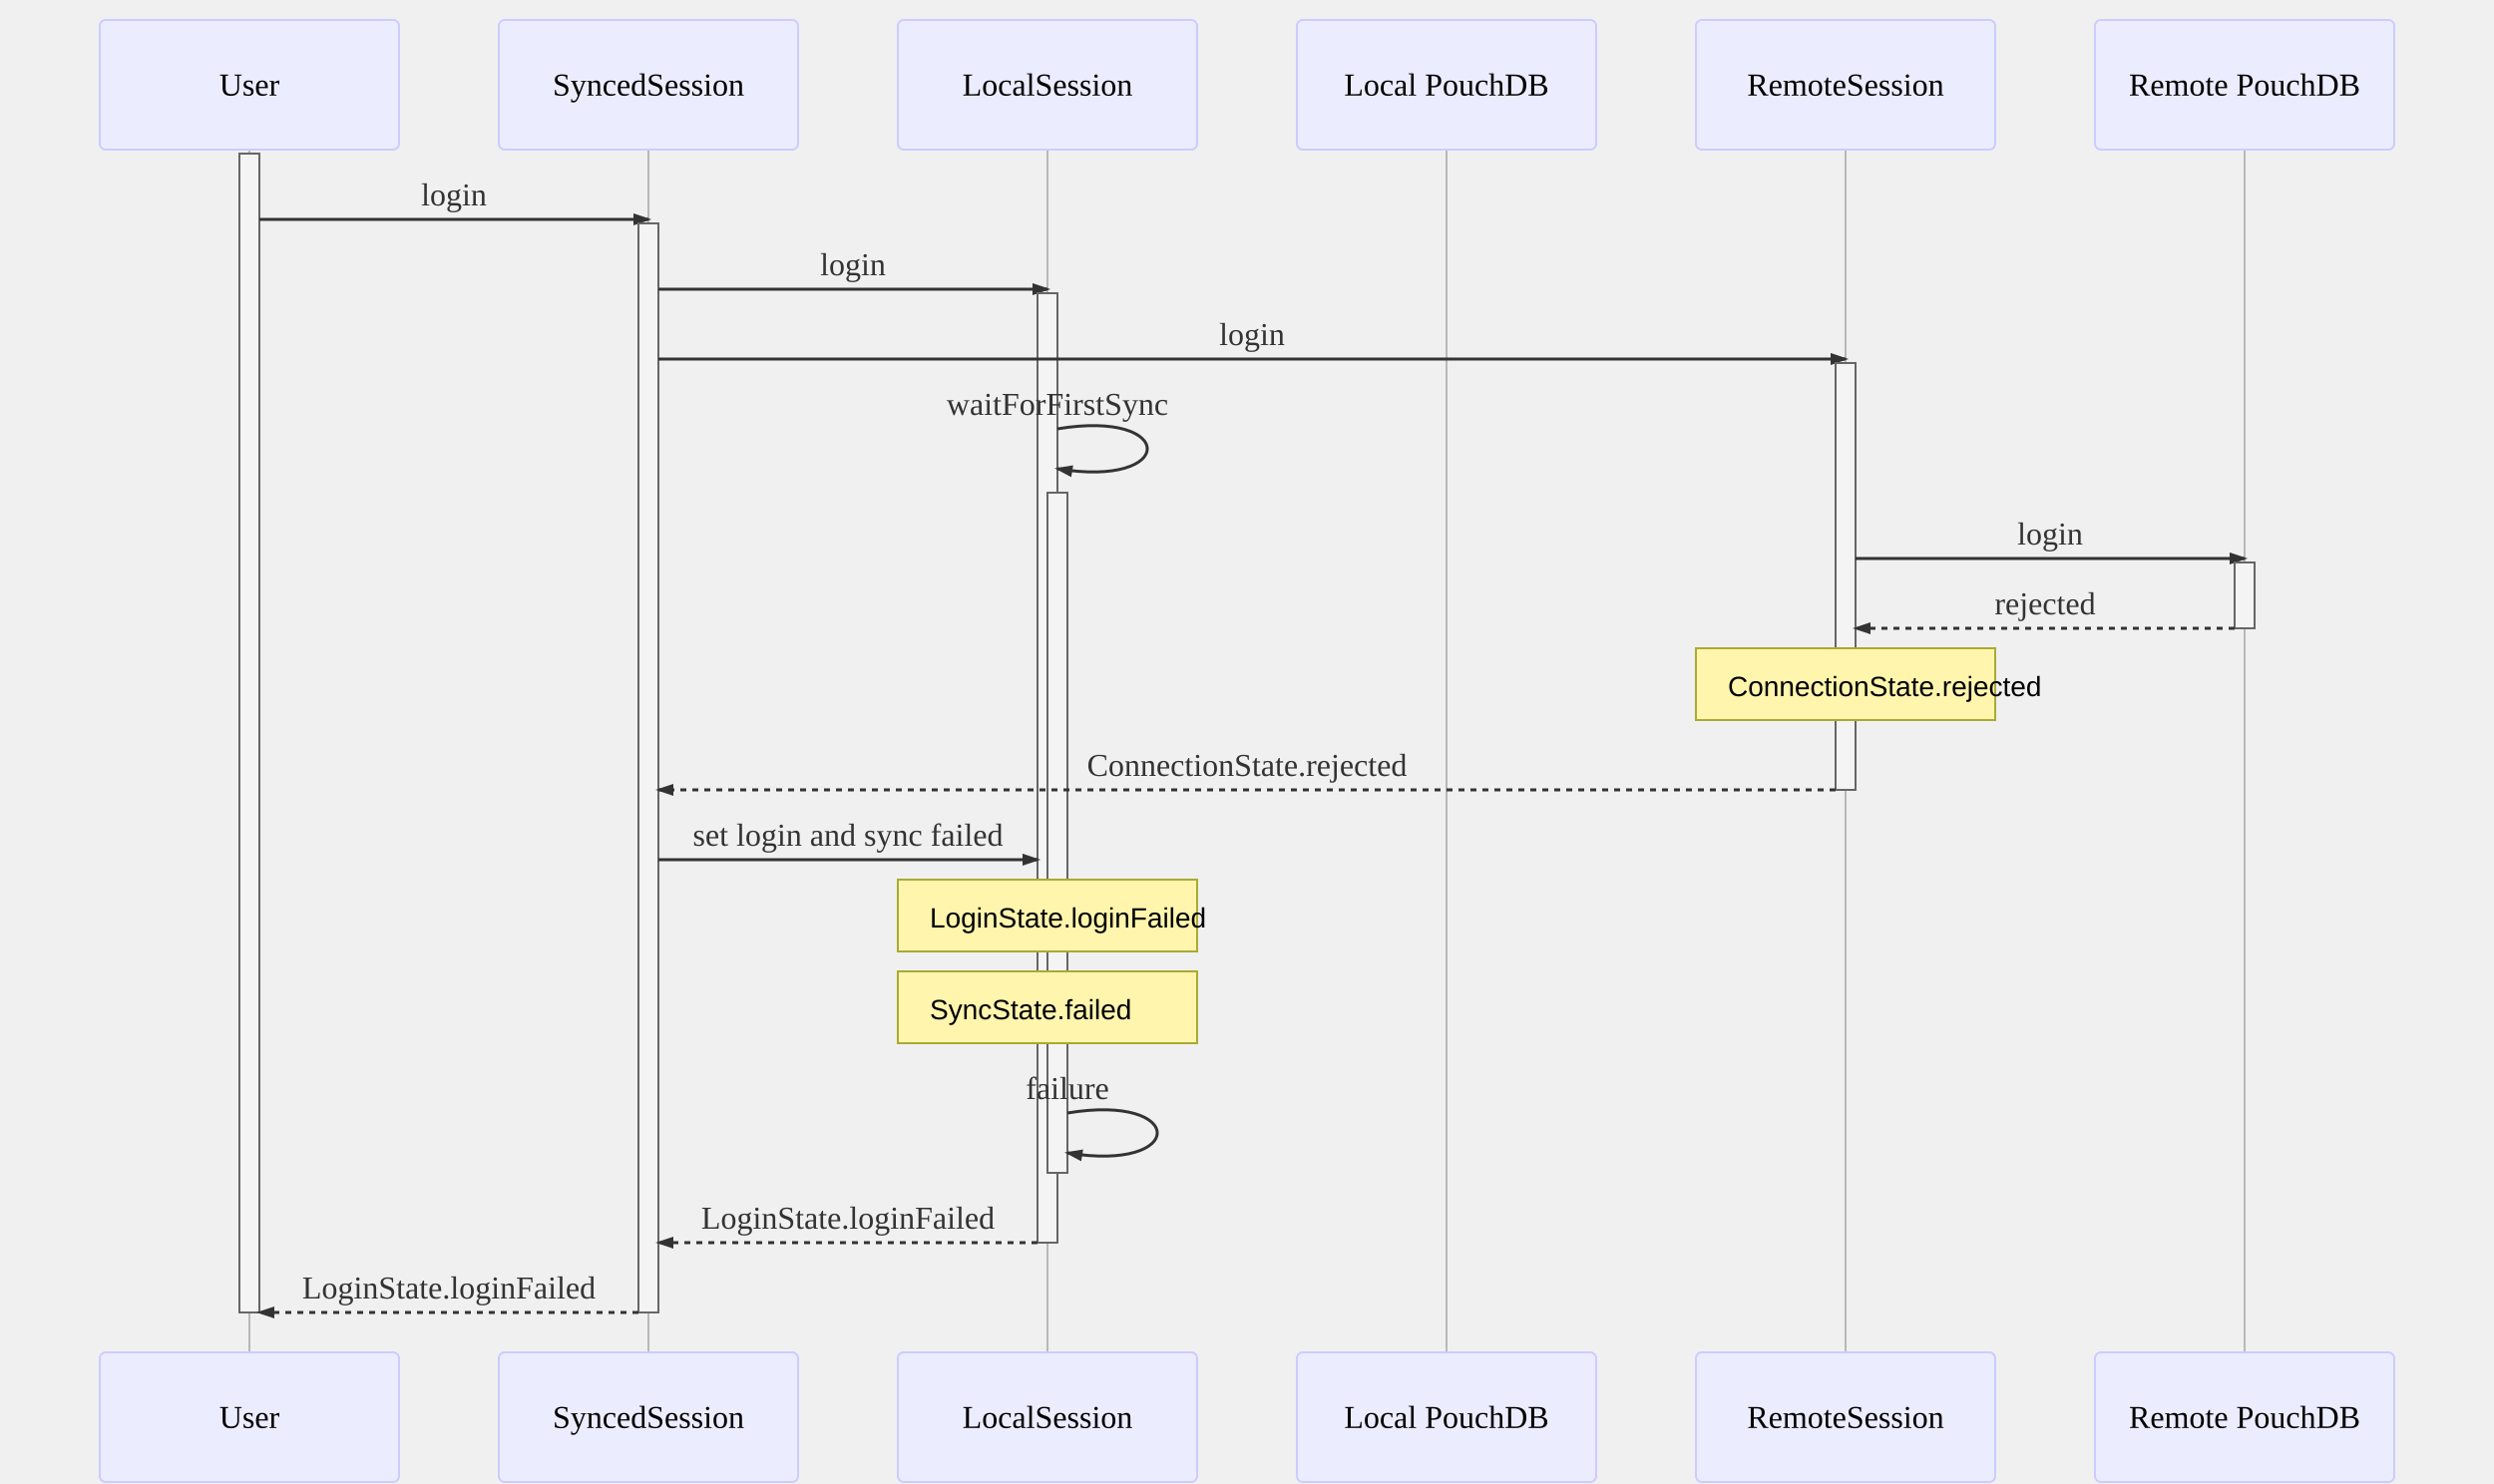
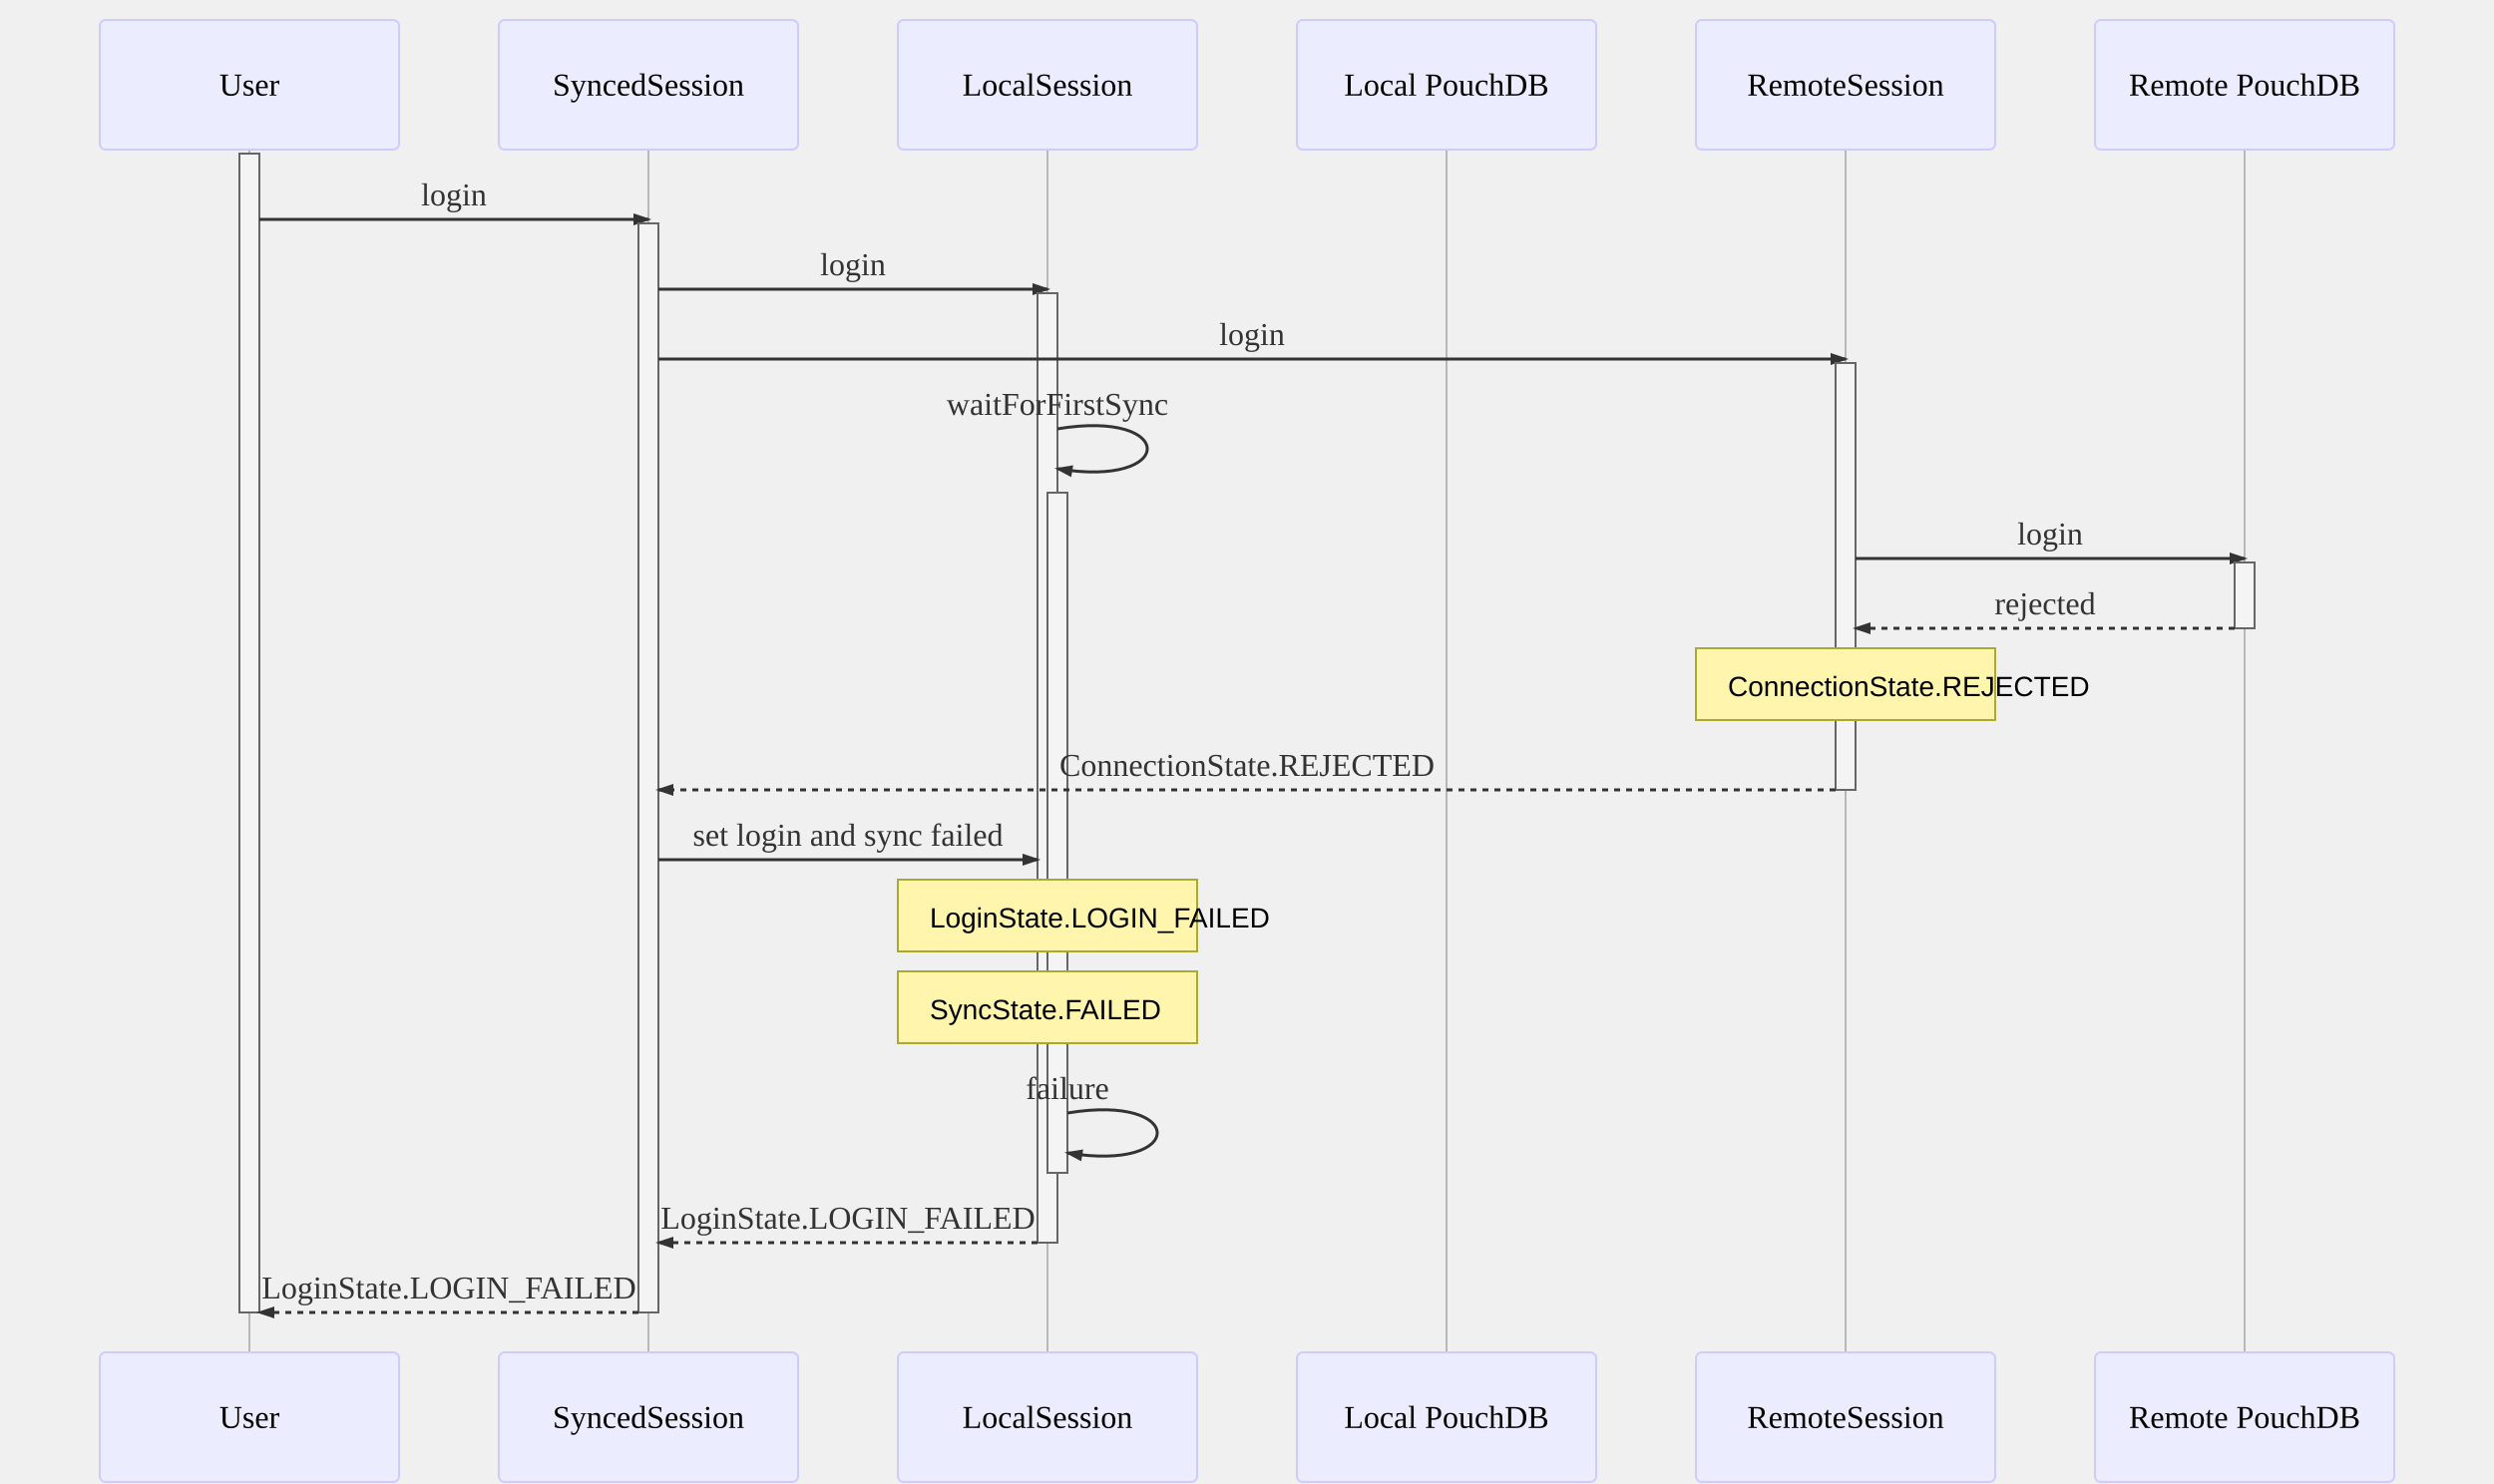
<svg xmlns="http://www.w3.org/2000/svg" id="mermaid-1564681292508" width="100%" height="100%" style="max-width:1250px;" viewBox="-50 -10 1250 744">
  <style>#mermaid-1564681292508 .label{font-family:trebuchet ms,verdana,arial;color:#333}#mermaid-1564681292508 .node circle,#mermaid-1564681292508 .node ellipse,#mermaid-1564681292508 .node polygon,#mermaid-1564681292508 .node rect{fill:#ececff;stroke:#9370db;stroke-width:1px}#mermaid-1564681292508 .node.clickable{cursor:pointer}#mermaid-1564681292508 .arrowheadPath{fill:#333}#mermaid-1564681292508 .edgePath .path{stroke:#333;stroke-width:1.5px}#mermaid-1564681292508 .edgeLabel{background-color:#e8e8e8}#mermaid-1564681292508 .cluster rect{fill:#ffffde!important;stroke:#aa3!important;stroke-width:1px!important}#mermaid-1564681292508 .cluster text{fill:#333}#mermaid-1564681292508 div.mermaidTooltip{position:absolute;text-align:center;max-width:200px;padding:2px;font-family:trebuchet ms,verdana,arial;font-size:12px;background:#ffffde;border:1px solid #aa3;border-radius:2px;pointer-events:none;z-index:100}#mermaid-1564681292508 .actor{stroke:#ccf;fill:#ececff}#mermaid-1564681292508 text.actor{fill:#000;stroke:none}#mermaid-1564681292508 .actor-line{stroke:grey}#mermaid-1564681292508 .messageLine0{marker-end:"url(#arrowhead)"}#mermaid-1564681292508 .messageLine0,#mermaid-1564681292508 .messageLine1{stroke-width:1.5;stroke-dasharray:"2 2";stroke:#333}#mermaid-1564681292508 #arrowhead{fill:#333}#mermaid-1564681292508 #crosshead path{fill:#333!important;stroke:#333!important}#mermaid-1564681292508 .messageText{fill:#333;stroke:none}#mermaid-1564681292508 .labelBox{stroke:#ccf;fill:#ececff}#mermaid-1564681292508 .labelText,#mermaid-1564681292508 .loopText{fill:#000;stroke:none}#mermaid-1564681292508 .loopLine{stroke-width:2;stroke-dasharray:"2 2";marker-end:"url(#arrowhead)";stroke:#ccf}#mermaid-1564681292508 .note{stroke:#aa3;fill:#fff5ad}#mermaid-1564681292508 .noteText{fill:#000;stroke:none;font-family:trebuchet ms,verdana,arial;font-size:14px}#mermaid-1564681292508 .section{stroke:none;opacity:.2}#mermaid-1564681292508 .section0{fill:rgba(102,102,255,.49)}#mermaid-1564681292508 .section2{fill:#fff400}#mermaid-1564681292508 .section1,#mermaid-1564681292508 .section3{fill:#fff;opacity:.2}#mermaid-1564681292508 .sectionTitle0,#mermaid-1564681292508 .sectionTitle1,#mermaid-1564681292508 .sectionTitle2,#mermaid-1564681292508 .sectionTitle3{fill:#333}#mermaid-1564681292508 .sectionTitle{text-anchor:start;font-size:11px;text-height:14px}#mermaid-1564681292508 .grid .tick{stroke:#d3d3d3;opacity:.3;shape-rendering:crispEdges}#mermaid-1564681292508 .grid path{stroke-width:0}#mermaid-1564681292508 .today{fill:none;stroke:red;stroke-width:2px}#mermaid-1564681292508 .task{stroke-width:2}#mermaid-1564681292508 .taskText{text-anchor:middle;font-size:11px}#mermaid-1564681292508 .taskTextOutsideRight{fill:#000;text-anchor:start;font-size:11px}#mermaid-1564681292508 .taskTextOutsideLeft{fill:#000;text-anchor:end;font-size:11px}#mermaid-1564681292508 .taskText0,#mermaid-1564681292508 .taskText1,#mermaid-1564681292508 .taskText2,#mermaid-1564681292508 .taskText3{fill:#fff}#mermaid-1564681292508 .task0,#mermaid-1564681292508 .task1,#mermaid-1564681292508 .task2,#mermaid-1564681292508 .task3{fill:#8a90dd;stroke:#534fbc}#mermaid-1564681292508 .taskTextOutside0,#mermaid-1564681292508 .taskTextOutside1,#mermaid-1564681292508 .taskTextOutside2,#mermaid-1564681292508 .taskTextOutside3{fill:#000}#mermaid-1564681292508 .active0,#mermaid-1564681292508 .active1,#mermaid-1564681292508 .active2,#mermaid-1564681292508 .active3{fill:#bfc7ff;stroke:#534fbc}#mermaid-1564681292508 .activeText0,#mermaid-1564681292508 .activeText1,#mermaid-1564681292508 .activeText2,#mermaid-1564681292508 .activeText3{fill:#000!important}#mermaid-1564681292508 .done0,#mermaid-1564681292508 .done1,#mermaid-1564681292508 .done2,#mermaid-1564681292508 .done3{stroke:grey;fill:#d3d3d3;stroke-width:2}#mermaid-1564681292508 .doneText0,#mermaid-1564681292508 .doneText1,#mermaid-1564681292508 .doneText2,#mermaid-1564681292508 .doneText3{fill:#000!important}#mermaid-1564681292508 .crit0,#mermaid-1564681292508 .crit1,#mermaid-1564681292508 .crit2,#mermaid-1564681292508 .crit3{stroke:#f88;fill:red;stroke-width:2}#mermaid-1564681292508 .activeCrit0,#mermaid-1564681292508 .activeCrit1,#mermaid-1564681292508 .activeCrit2,#mermaid-1564681292508 .activeCrit3{stroke:#f88;fill:#bfc7ff;stroke-width:2}#mermaid-1564681292508 .doneCrit0,#mermaid-1564681292508 .doneCrit1,#mermaid-1564681292508 .doneCrit2,#mermaid-1564681292508 .doneCrit3{stroke:#f88;fill:#d3d3d3;stroke-width:2;cursor:pointer;shape-rendering:crispEdges}#mermaid-1564681292508 .activeCritText0,#mermaid-1564681292508 .activeCritText1,#mermaid-1564681292508 .activeCritText2,#mermaid-1564681292508 .activeCritText3,#mermaid-1564681292508 .doneCritText0,#mermaid-1564681292508 .doneCritText1,#mermaid-1564681292508 .doneCritText2,#mermaid-1564681292508 .doneCritText3{fill:#000!important}#mermaid-1564681292508 .titleText{text-anchor:middle;font-size:18px;fill:#000}#mermaid-1564681292508 g.classGroup text{fill:#9370db;stroke:none;font-family:trebuchet ms,verdana,arial;font-size:10px}#mermaid-1564681292508 g.classGroup rect{fill:#ececff;stroke:#9370db}#mermaid-1564681292508 g.classGroup line{stroke:#9370db;stroke-width:1}#mermaid-1564681292508 .classLabel .box{stroke:none;stroke-width:0;fill:#ececff;opacity:.5}#mermaid-1564681292508 .classLabel .label{fill:#9370db;font-size:10px}#mermaid-1564681292508 .relation{stroke:#9370db;stroke-width:1;fill:none}#mermaid-1564681292508 #compositionEnd,#mermaid-1564681292508 #compositionStart{fill:#9370db;stroke:#9370db;stroke-width:1}#mermaid-1564681292508 #aggregationEnd,#mermaid-1564681292508 #aggregationStart{fill:#ececff;stroke:#9370db;stroke-width:1}#mermaid-1564681292508 #dependencyEnd,#mermaid-1564681292508 #dependencyStart,#mermaid-1564681292508 #extensionEnd,#mermaid-1564681292508 #extensionStart{fill:#9370db;stroke:#9370db;stroke-width:1}#mermaid-1564681292508 .branch-label,#mermaid-1564681292508 .commit-id,#mermaid-1564681292508 .commit-msg{fill:#d3d3d3;color:#d3d3d3}</style>
  <style>#mermaid-1564681292508 {
    color: rgb(0, 0, 0);
    font: normal normal 400 normal 16px / normal "Times New Roman";
  }</style>
  <g />
  <g>
    <line id="actor0" x1="75" y1="5" x2="75" y2="733" class="actor-line" stroke-width="0.5px" stroke="#999" />
    <rect x="0" y="0" fill="#eaeaea" stroke="#666" width="150" height="65" rx="3" ry="3" class="actor" />
    <text x="75" y="32.5" dominant-baseline="central" alignment-baseline="central" class="actor" style="text-anchor: middle;">
      <tspan x="75" dy="0">User</tspan>
    </text>
  </g>
  <g>
    <line id="actor1" x1="275" y1="5" x2="275" y2="733" class="actor-line" stroke-width="0.5px" stroke="#999" />
    <rect x="200" y="0" fill="#eaeaea" stroke="#666" width="150" height="65" rx="3" ry="3" class="actor" />
    <text x="275" y="32.5" dominant-baseline="central" alignment-baseline="central" class="actor" style="text-anchor: middle;">
      <tspan x="275" dy="0">SyncedSession</tspan>
    </text>
  </g>
  <g>
    <line id="actor2" x1="475" y1="5" x2="475" y2="733" class="actor-line" stroke-width="0.5px" stroke="#999" />
    <rect x="400" y="0" fill="#eaeaea" stroke="#666" width="150" height="65" rx="3" ry="3" class="actor" />
    <text x="475" y="32.5" dominant-baseline="central" alignment-baseline="central" class="actor" style="text-anchor: middle;">
      <tspan x="475" dy="0">LocalSession</tspan>
    </text>
  </g>
  <g>
    <line id="actor3" x1="675" y1="5" x2="675" y2="733" class="actor-line" stroke-width="0.5px" stroke="#999" />
    <rect x="600" y="0" fill="#eaeaea" stroke="#666" width="150" height="65" rx="3" ry="3" class="actor" />
    <text x="675" y="32.5" dominant-baseline="central" alignment-baseline="central" class="actor" style="text-anchor: middle;">
      <tspan x="675" dy="0">Local PouchDB</tspan>
    </text>
  </g>
  <g>
    <line id="actor4" x1="875" y1="5" x2="875" y2="733" class="actor-line" stroke-width="0.5px" stroke="#999" />
    <rect x="800" y="0" fill="#eaeaea" stroke="#666" width="150" height="65" rx="3" ry="3" class="actor" />
    <text x="875" y="32.5" dominant-baseline="central" alignment-baseline="central" class="actor" style="text-anchor: middle;">
      <tspan x="875" dy="0">RemoteSession</tspan>
    </text>
  </g>
  <g>
    <line id="actor5" x1="1075" y1="5" x2="1075" y2="733" class="actor-line" stroke-width="0.5px" stroke="#999" />
    <rect x="1000" y="0" fill="#eaeaea" stroke="#666" width="150" height="65" rx="3" ry="3" class="actor" />
    <text x="1075" y="32.5" dominant-baseline="central" alignment-baseline="central" class="actor" style="text-anchor: middle;">
      <tspan x="1075" dy="0">Remote PouchDB</tspan>
    </text>
  </g>
  <defs>
    <marker id="arrowhead" refX="5" refY="2" markerWidth="6" markerHeight="4" orient="auto">
      <path d="M 0,0 V 4 L6,2 Z" />
    </marker>
  </defs>
  <defs>
    <marker id="crosshead" markerWidth="15" markerHeight="8" orient="auto" refX="16" refY="4">
      <path fill="black" stroke="#000000" stroke-width="1px" d="M 9,2 V 6 L16,4 Z" style="stroke-dasharray: 0, 0;" />
      <path fill="none" stroke="#000000" stroke-width="1px" d="M 0,1 L 6,7 M 6,1 L 0,7" style="stroke-dasharray: 0, 0;" />
    </marker>
  </defs>
  <g>
    <rect x="70" y="67" fill="#f4f4f4" stroke="#666" width="10" height="581" rx="0" ry="0" />
  </g>
  <g>
    <text x="177.5" y="93" class="messageText" style="text-anchor: middle;">login</text>
    <line x1="80" y1="100" x2="275" y2="100" class="messageLine0" stroke-width="2" stroke="black" marker-end="url(#arrowhead)" style="fill: none;" />
  </g>
  <g>
    <rect x="270" y="102" fill="#f4f4f4" stroke="#666" width="10" height="546" rx="0" ry="0" />
  </g>
  <g>
    <text x="377.5" y="128" class="messageText" style="text-anchor: middle;">login</text>
    <line x1="280" y1="135" x2="475" y2="135" class="messageLine0" stroke-width="2" stroke="black" marker-end="url(#arrowhead)" style="fill: none;" />
  </g>
  <g>
    <rect x="470" y="137" fill="#f4f4f4" stroke="#666" width="10" height="476" rx="0" ry="0" />
  </g>
  <g>
    <text x="577.5" y="163" class="messageText" style="text-anchor: middle;">login</text>
    <line x1="280" y1="170" x2="875" y2="170" class="messageLine0" stroke-width="2" stroke="black" marker-end="url(#arrowhead)" style="fill: none;" />
  </g>
  <g>
    <rect x="870" y="172" fill="#f4f4f4" stroke="#666" width="10" height="214" rx="0" ry="0" />
  </g>
  <g>
    <text x="480" y="198" class="messageText" style="text-anchor: middle;">waitForFirstSync</text>
    <path d="M 480,205 C 540,195 540,235 480,225" class="messageLine0" stroke-width="2" stroke="black" marker-end="url(#arrowhead)" style="fill: none;" />
  </g>
  <g>
    <rect x="475" y="237" fill="#f4f4f4" stroke="#666" width="10" height="341" rx="0" ry="0" />
  </g>
  <g>
    <text x="977.5" y="263" class="messageText" style="text-anchor: middle;">login</text>
    <line x1="880" y1="270" x2="1075" y2="270" class="messageLine0" stroke-width="2" stroke="black" marker-end="url(#arrowhead)" style="fill: none;" />
  </g>
  <g>
    <rect x="1070" y="272" fill="#f4f4f4" stroke="#666" width="10" height="33" rx="0" ry="0" />
  </g>
  <g>
    <text x="975" y="298" class="messageText" style="text-anchor: middle;">rejected</text>
    <line x1="1070" y1="305" x2="880" y2="305" class="messageLine1" stroke-width="2" stroke="black" marker-end="url(#arrowhead)" style="stroke-dasharray: 3, 3; fill: none;" />
  </g>
  <g>
    <rect x="800" y="315" fill="#EDF2AE" stroke="#666" width="150" height="36" rx="0" ry="0" class="note" />
    <text x="796" y="339" fill="black" class="noteText">
-       <tspan x="816" fill="black">ConnectionState.rejected</tspan>
+       <tspan x="816" fill="black">ConnectionState.REJECTED</tspan>
    </text>
  </g>
  <g>
-     <text x="575" y="379" class="messageText" style="text-anchor: middle;">ConnectionState.rejected</text>
+     <text x="575" y="379" class="messageText" style="text-anchor: middle;">ConnectionState.REJECTED</text>
    <line x1="870" y1="386" x2="280" y2="386" class="messageLine1" stroke-width="2" stroke="black" marker-end="url(#arrowhead)" style="stroke-dasharray: 3, 3; fill: none;" />
  </g>
  <g>
    <text x="375" y="414" class="messageText" style="text-anchor: middle;">set login and sync failed</text>
    <line x1="280" y1="421" x2="470" y2="421" class="messageLine0" stroke-width="2" stroke="black" marker-end="url(#arrowhead)" style="fill: none;" />
  </g>
  <g>
    <rect x="400" y="431" fill="#EDF2AE" stroke="#666" width="150" height="36" rx="0" ry="0" class="note" />
    <text x="396" y="455" fill="black" class="noteText">
-       <tspan x="416" fill="black">LoginState.loginFailed</tspan>
+       <tspan x="416" fill="black">LoginState.LOGIN_FAILED</tspan>
    </text>
  </g>
  <g>
    <rect x="400" y="477" fill="#EDF2AE" stroke="#666" width="150" height="36" rx="0" ry="0" class="note" />
    <text x="396" y="501" fill="black" class="noteText">
-       <tspan x="416" fill="black">SyncState.failed</tspan>
+       <tspan x="416" fill="black">SyncState.FAILED</tspan>
    </text>
  </g>
  <g>
    <text x="485" y="541" class="messageText" style="text-anchor: middle;">failure</text>
    <path d="M 485,548 C 545,538 545,578 485,568" class="messageLine0" stroke-width="2" stroke="black" marker-end="url(#arrowhead)" style="fill: none;" />
  </g>
  <g>
-     <text x="375" y="606" class="messageText" style="text-anchor: middle;">LoginState.loginFailed</text>
+     <text x="375" y="606" class="messageText" style="text-anchor: middle;">LoginState.LOGIN_FAILED</text>
    <line x1="470" y1="613" x2="280" y2="613" class="messageLine1" stroke-width="2" stroke="black" marker-end="url(#arrowhead)" style="stroke-dasharray: 3, 3; fill: none;" />
  </g>
  <g>
-     <text x="175" y="641" class="messageText" style="text-anchor: middle;">LoginState.loginFailed</text>
+     <text x="175" y="641" class="messageText" style="text-anchor: middle;">LoginState.LOGIN_FAILED</text>
    <line x1="270" y1="648" x2="80" y2="648" class="messageLine1" stroke-width="2" stroke="black" marker-end="url(#arrowhead)" style="stroke-dasharray: 3, 3; fill: none;" />
  </g>
  <g>
    <rect x="0" y="668" fill="#eaeaea" stroke="#666" width="150" height="65" rx="3" ry="3" class="actor" />
    <text x="75" y="700.5" dominant-baseline="central" alignment-baseline="central" class="actor" style="text-anchor: middle;">
      <tspan x="75" dy="0">User</tspan>
    </text>
  </g>
  <g>
    <rect x="200" y="668" fill="#eaeaea" stroke="#666" width="150" height="65" rx="3" ry="3" class="actor" />
    <text x="275" y="700.5" dominant-baseline="central" alignment-baseline="central" class="actor" style="text-anchor: middle;">
      <tspan x="275" dy="0">SyncedSession</tspan>
    </text>
  </g>
  <g>
    <rect x="400" y="668" fill="#eaeaea" stroke="#666" width="150" height="65" rx="3" ry="3" class="actor" />
    <text x="475" y="700.5" dominant-baseline="central" alignment-baseline="central" class="actor" style="text-anchor: middle;">
      <tspan x="475" dy="0">LocalSession</tspan>
    </text>
  </g>
  <g>
    <rect x="600" y="668" fill="#eaeaea" stroke="#666" width="150" height="65" rx="3" ry="3" class="actor" />
    <text x="675" y="700.5" dominant-baseline="central" alignment-baseline="central" class="actor" style="text-anchor: middle;">
      <tspan x="675" dy="0">Local PouchDB</tspan>
    </text>
  </g>
  <g>
    <rect x="800" y="668" fill="#eaeaea" stroke="#666" width="150" height="65" rx="3" ry="3" class="actor" />
    <text x="875" y="700.5" dominant-baseline="central" alignment-baseline="central" class="actor" style="text-anchor: middle;">
      <tspan x="875" dy="0">RemoteSession</tspan>
    </text>
  </g>
  <g>
    <rect x="1000" y="668" fill="#eaeaea" stroke="#666" width="150" height="65" rx="3" ry="3" class="actor" />
    <text x="1075" y="700.5" dominant-baseline="central" alignment-baseline="central" class="actor" style="text-anchor: middle;">
      <tspan x="1075" dy="0">Remote PouchDB</tspan>
    </text>
  </g>
</svg>
